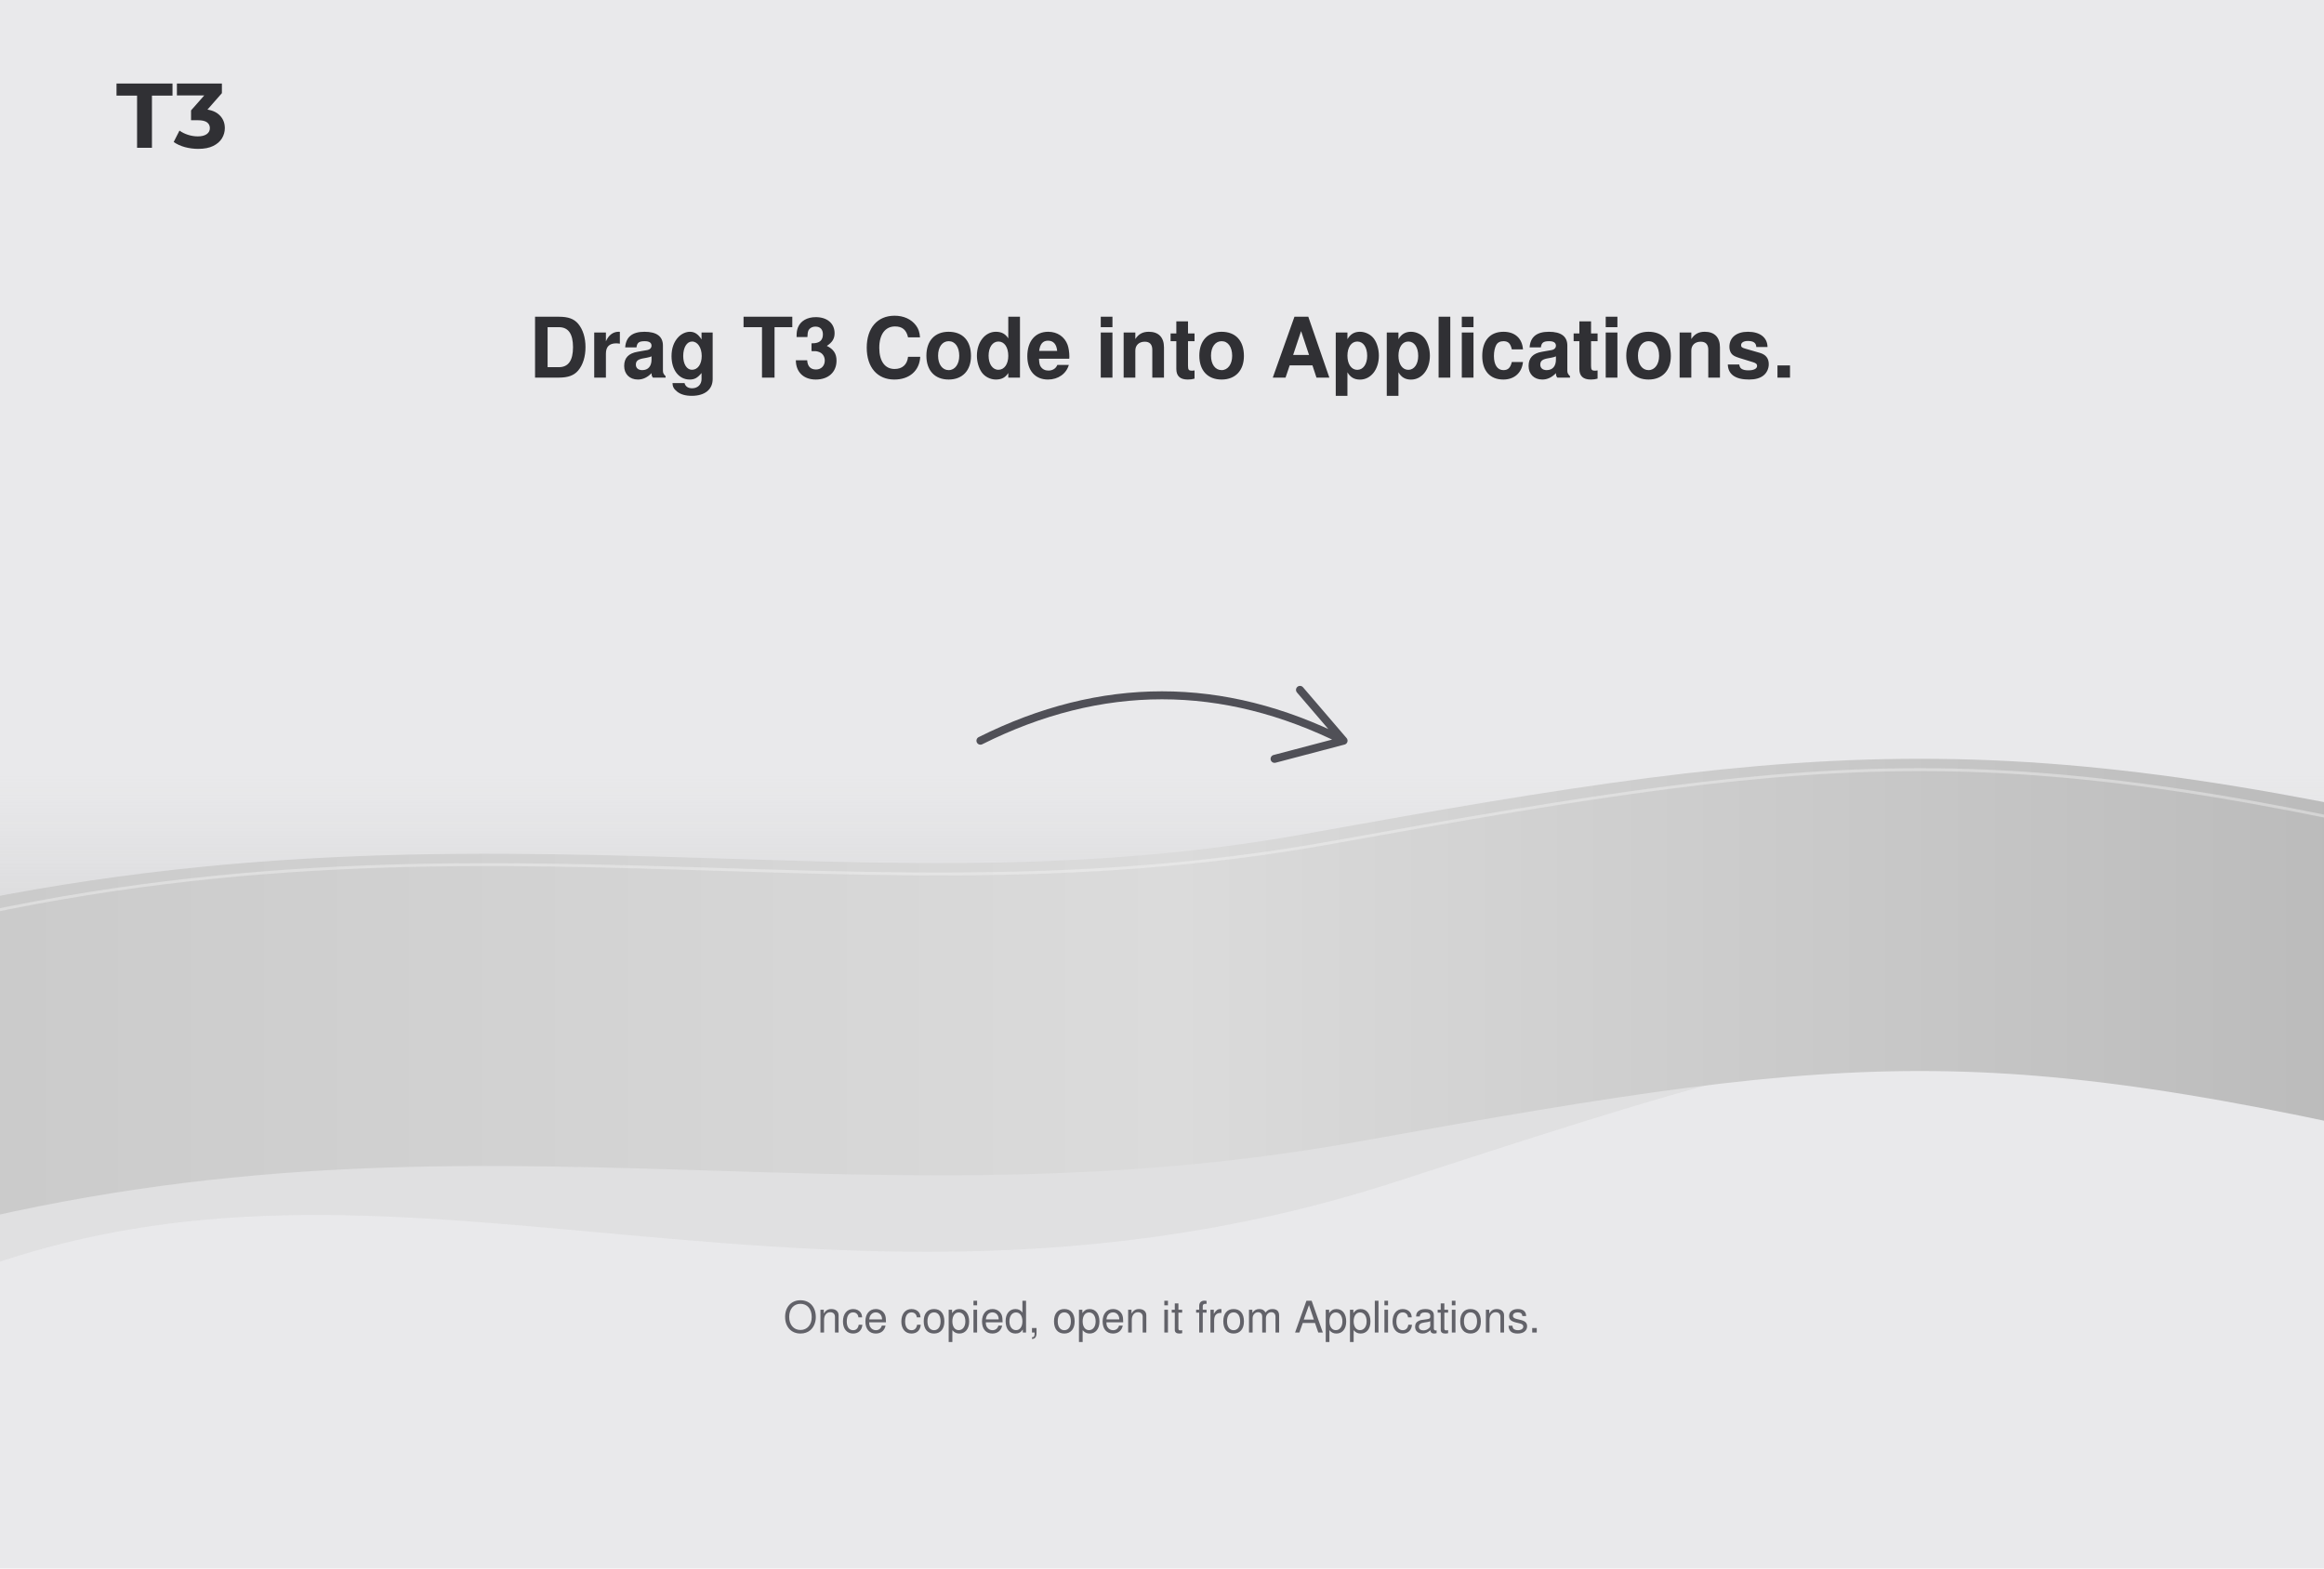
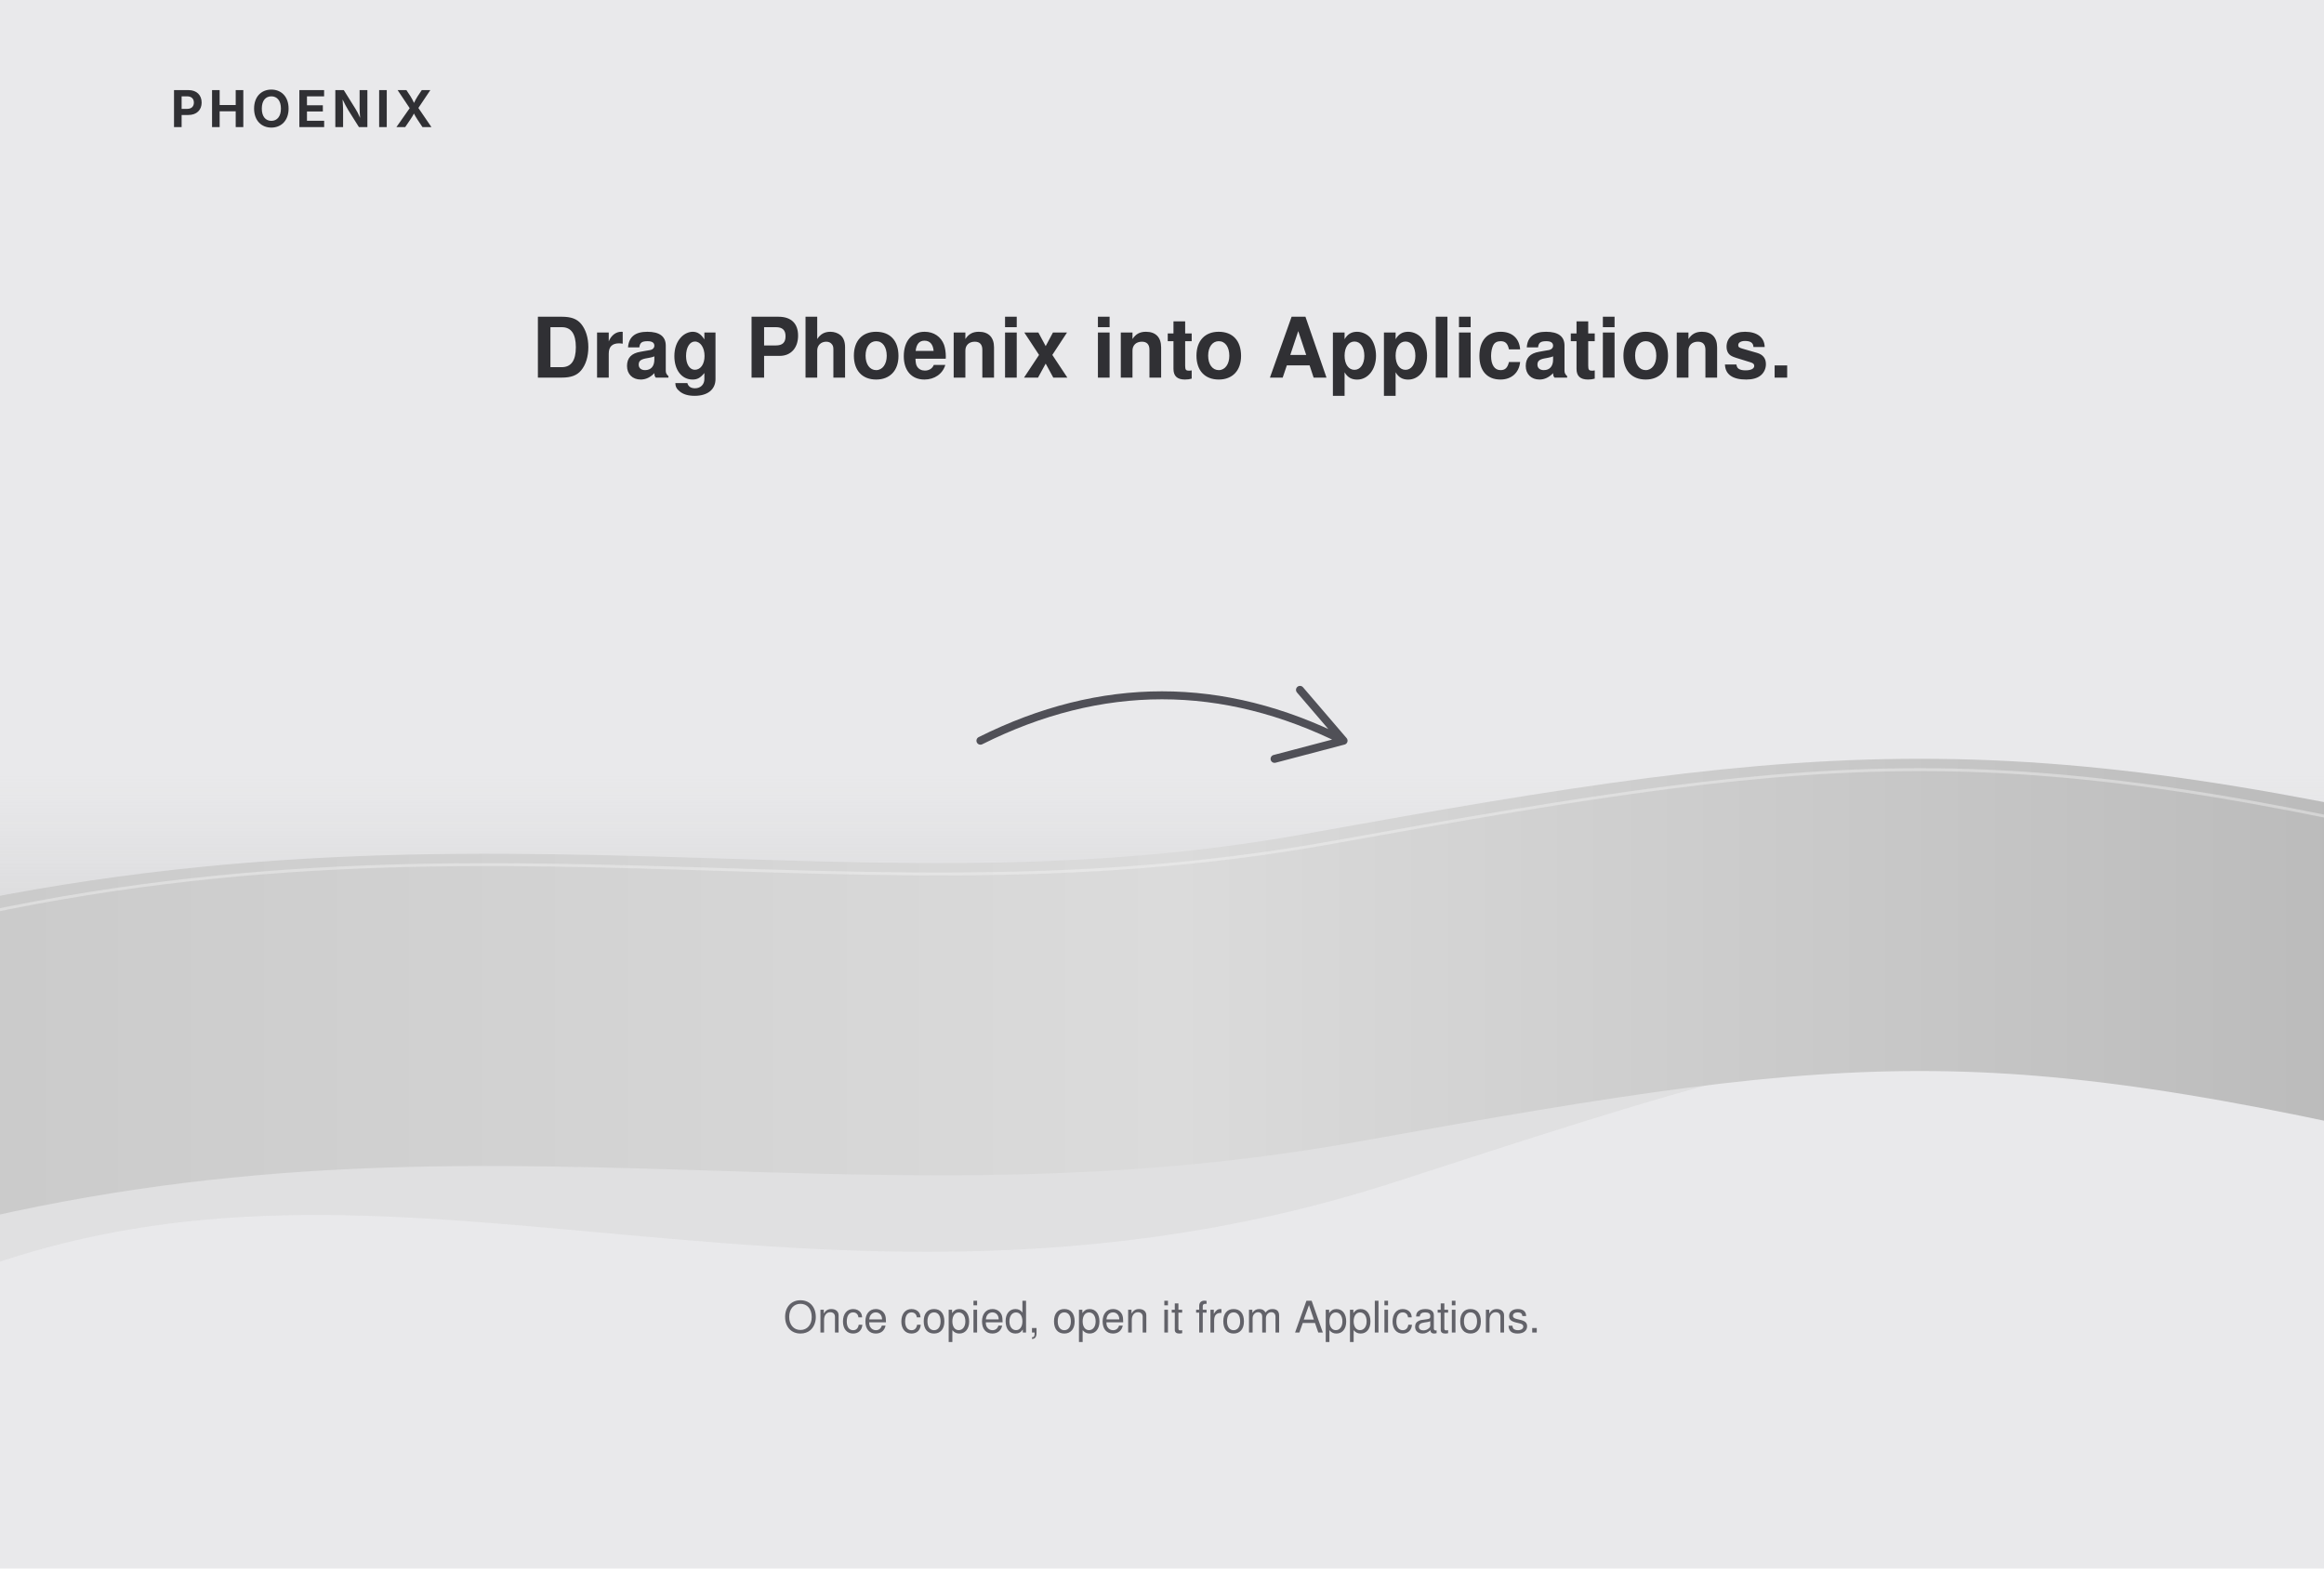
<svg xmlns="http://www.w3.org/2000/svg" width="1280" height="864" viewBox="0 0 640 432">
  <defs>
    <linearGradient id="veil" x1="0" y1="0" x2="0" y2="1">
      <stop stop-color="#B7B7B7" stop-opacity="0" />
      <stop offset=".55" stop-color="#A5A5A5" stop-opacity=".24" />
      <stop offset="1" stop-color="#D1D1D1" stop-opacity=".4" />
    </linearGradient>
    <linearGradient id="silk" x1="0" y1="0" x2="1" y2="0">
      <stop stop-color="#C8C8C8" />
      <stop offset=".5" stop-color="#DBDBDB" />
      <stop offset="1" stop-color="#B5B5B5" />
    </linearGradient>
  </defs>
  <rect width="640" height="432" fill="#E9E9EB" />
  <path d="M-60 293C95 220 214 304 362 256S559 191 707 257" stroke="url(#veil)" stroke-width="146" fill="none" opacity="1" stroke-linecap="round" stroke-linejoin="round" />
  <path d="M-60 306C113 252 223 298 367 272S553 242 707 280" stroke="url(#silk)" stroke-width="86" fill="none" opacity="1" stroke-linecap="round" stroke-linejoin="round" />
  <path d="M-60 266C113 212 223 258 367 232S553 202 707 240" stroke="#F5F5F5" stroke-width="0.8" fill="none" opacity="0.42" stroke-linecap="round" stroke-linejoin="round" />
-   <svg x="32" y="23" width="30" height="18" viewBox="15.531 37 94.394 56.96" fill="#303034">
-     <path d="M33.451 93V47.56H15.531V37H64.331V47.56H46.411V93H33.451ZM86.725 93.96C82.832 93.96 78.965 93.453 75.125 92.44C71.285 91.373 68.032 89.88 65.365 87.96L70.405 78.04C72.539 79.587 75.019 80.813 77.845 81.72C80.672 82.627 83.525 83.08 86.405 83.08C89.659 83.08 92.219 82.44 94.085 81.16C95.952 79.88 96.885 78.12 96.885 75.88C96.885 73.747 96.059 72.067 94.405 70.84C92.752 69.613 90.085 69 86.405 69H80.485V60.44L96.085 42.76L97.525 47.4H68.165V37H107.365V45.4L91.845 63.08L85.285 59.32H89.045C95.925 59.32 101.125 60.867 104.645 63.96C108.165 67.053 109.925 71.027 109.925 75.88C109.925 79.027 109.099 81.987 107.445 84.76C105.792 87.48 103.259 89.693 99.845 91.4C96.432 93.107 92.059 93.96 86.725 93.96Z" />
-   </svg>
-   <text x="320" y="104" fill="#303034" font-family="Helvetica" font-size="23" font-weight="700" text-anchor="middle">Drag T3 Code into Applications.</text>
+   <text x="47" y="35" fill="#303034" font-family="-apple-system, BlinkMacSystemFont, sans-serif" font-size="14" font-weight="700" letter-spacing="1.4">PHOENIX</text>
+   <text x="320" y="104" fill="#303034" font-family="Helvetica" font-size="23" font-weight="700" text-anchor="middle">Drag Phoenix into Applications.</text>
  <path d="M270 204Q320 179 370 204M358 190L370 204L351 209" stroke="#505057" stroke-width="2.2" fill="none" opacity="1" stroke-linecap="round" stroke-linejoin="round" />
  <text x="320" y="367" fill="#626269" font-family="Helvetica" font-size="12" font-weight="400" text-anchor="middle">Once copied, open it from Applications.</text>
</svg>
